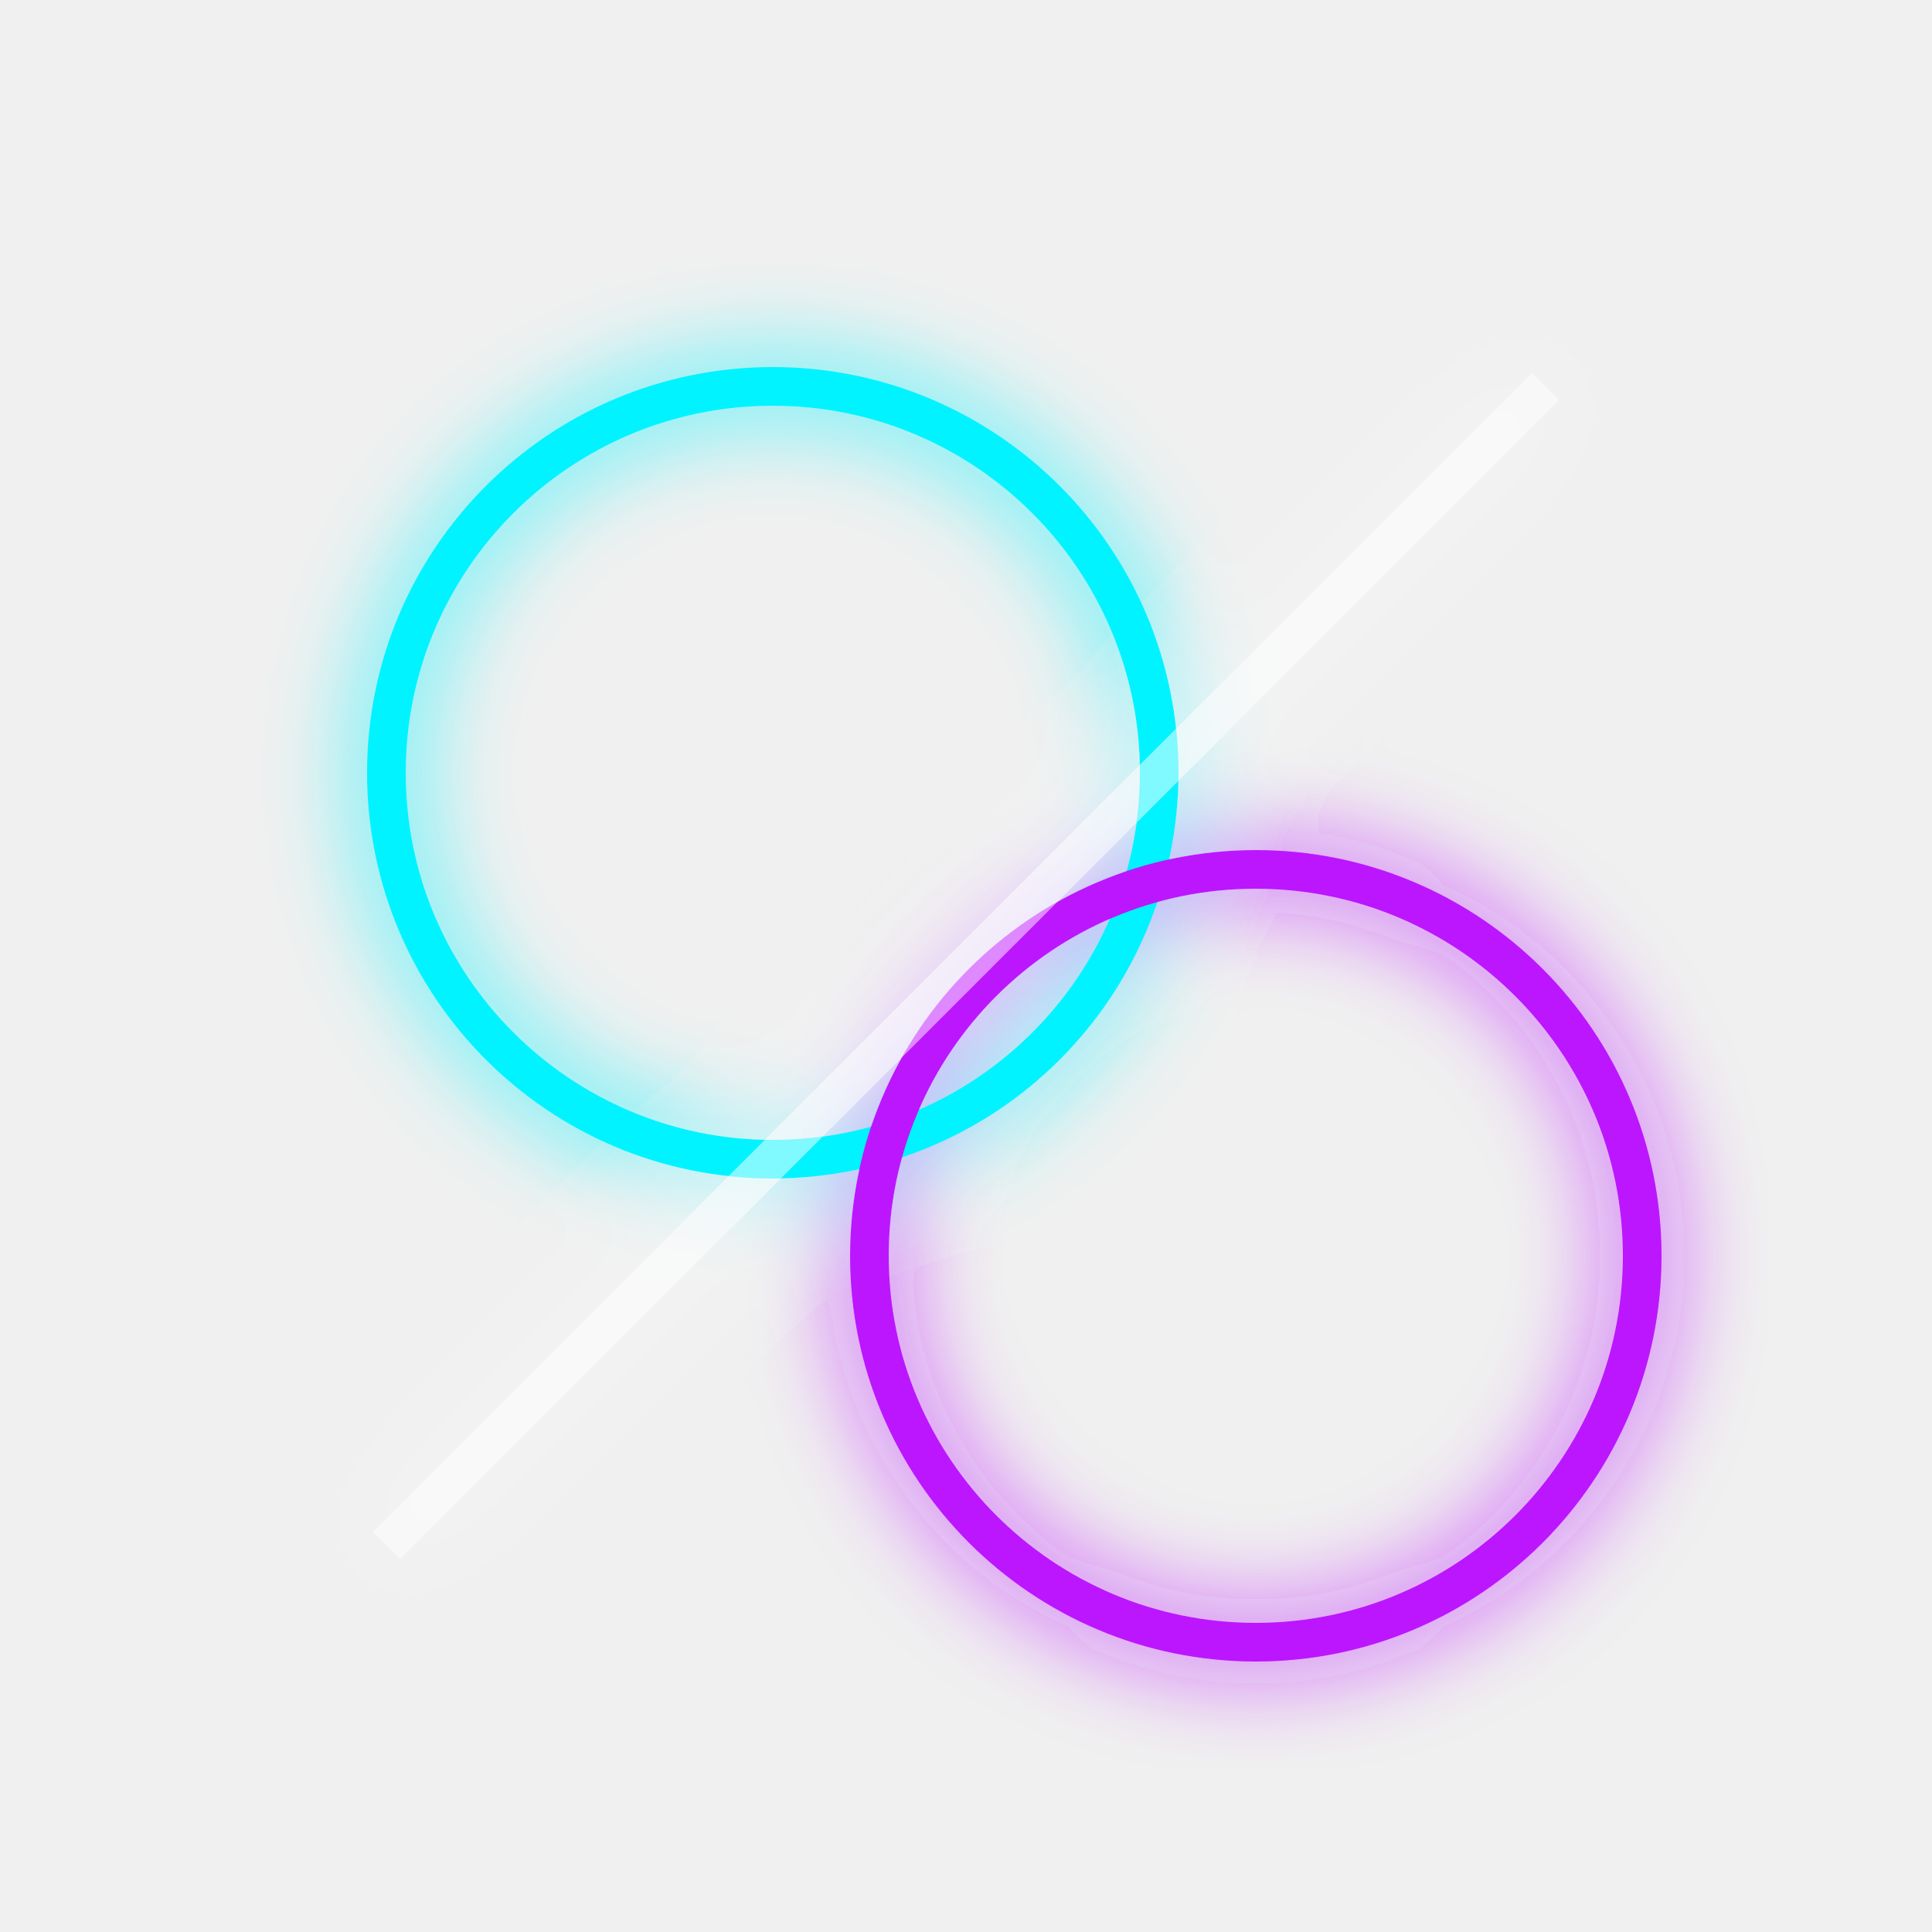
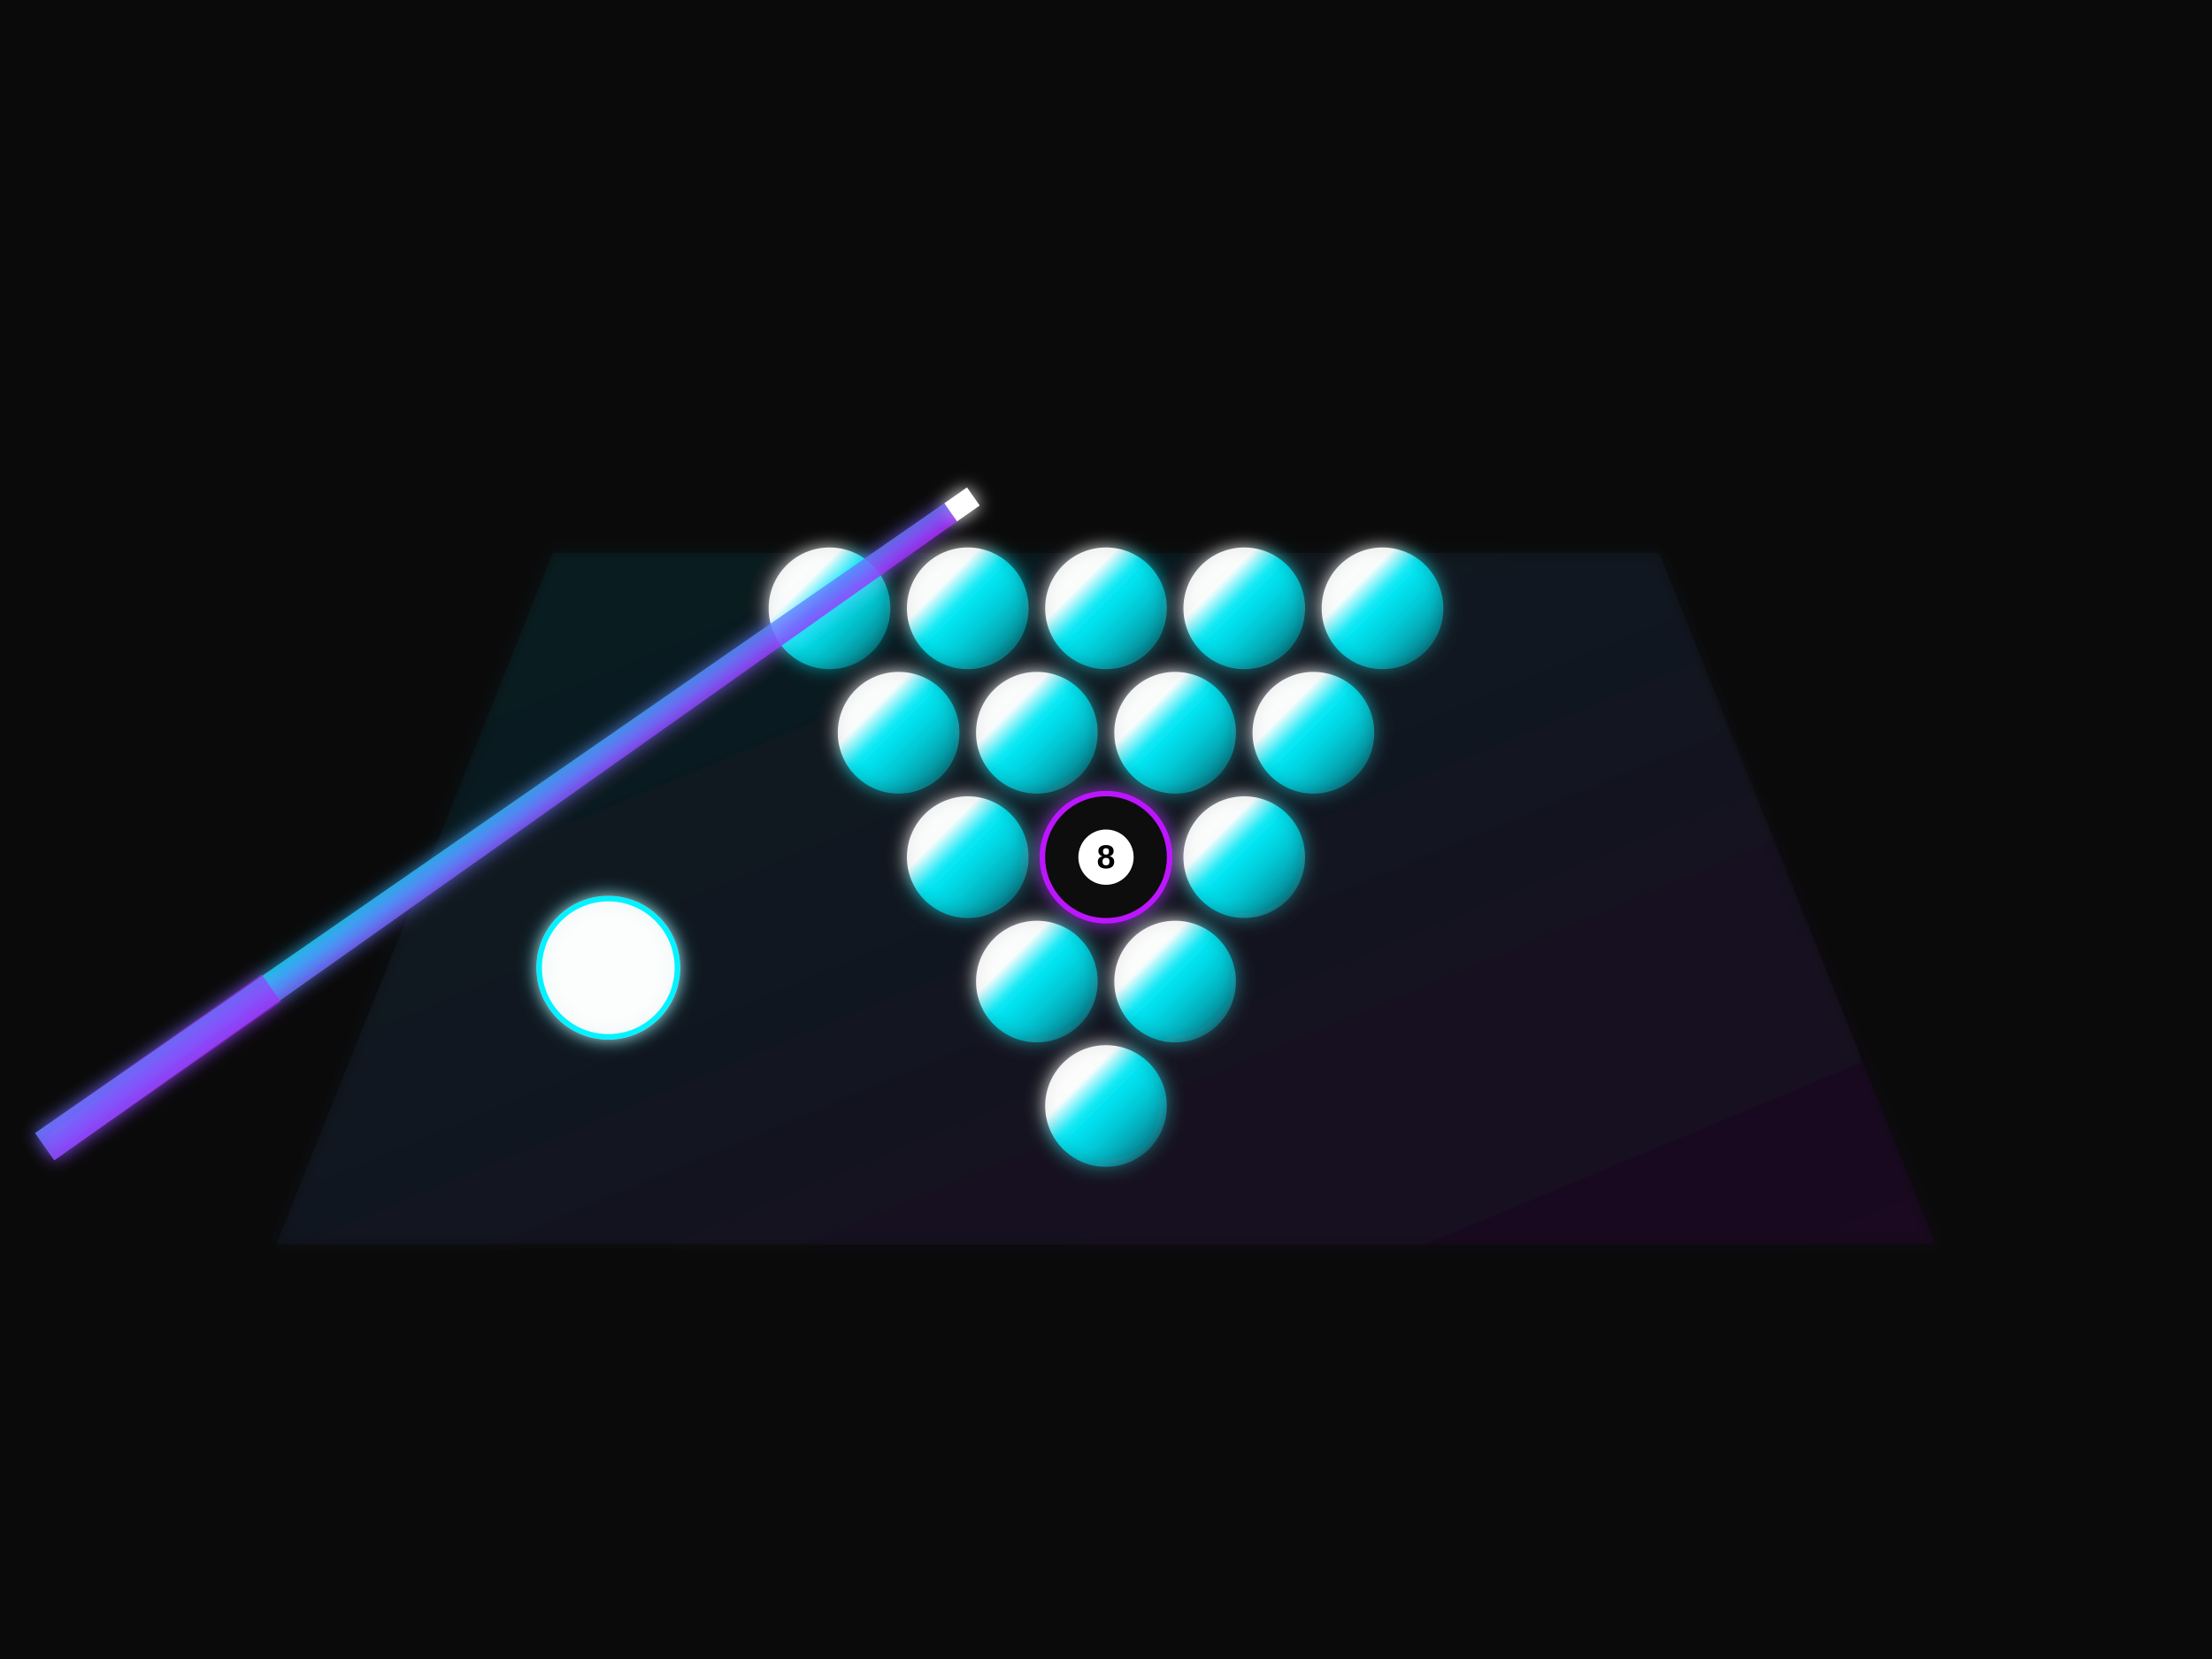
- <svg xmlns="http://www.w3.org/2000/svg" viewBox="0 0 100 100" width="100" height="100">
+ <svg xmlns="http://www.w3.org/2000/svg" width="800" height="600" viewBox="0 0 800 600">
  <defs>
-     <filter id="glow">
-       <feGaussianBlur stdDeviation="2.5" result="coloredBlur" />
+     <linearGradient id="neonGrad" x1="0%" y1="0%" x2="100%" y2="100%">
+       <stop offset="0%" style="stop-color:#00f3ff;stop-opacity:1" />
+       <stop offset="100%" style="stop-color:#bc13fe;stop-opacity:1" />
+     </linearGradient>
+     <linearGradient id="ballGrad" x1="30%" y1="30%" x2="100%" y2="100%">
+       <stop offset="0%" style="stop-color:#fff;stop-opacity:0.9" />
+       <stop offset="20%" style="stop-color:#00f3ff;stop-opacity:0.8" />
+       <stop offset="100%" style="stop-color:#00f3ff;stop-opacity:0.1" />
+     </linearGradient>
+     <linearGradient id="eightBallGrad" x1="30%" y1="30%" x2="100%" y2="100%">
+       <stop offset="0%" style="stop-color:#bc13fe;stop-opacity:0.8" />
+       <stop offset="100%" style="stop-color:#000;stop-opacity:0.8" />
+     </linearGradient>
+     <filter id="glow" x="-50%" y="-50%" width="200%" height="200%">
+       <feGaussianBlur stdDeviation="3" result="coloredBlur" />
      <feMerge>
        <feMergeNode in="coloredBlur" />
        <feMergeNode in="SourceGraphic" />
      </feMerge>
    </filter>
  </defs>
-   <g filter="url(#glow)">
-     <circle cx="40" cy="40" r="20" stroke="#00f3ff" stroke-width="2" fill="none" />
-     <circle cx="65" cy="65" r="20" stroke="#bc13fe" stroke-width="2" fill="none" />
-     <line x1="20" y1="80" x2="80" y2="20" stroke="#ffffff" stroke-width="2" stroke-opacity="0.5" />
+   <rect width="800" height="600" fill="#0a0a0a" />
+   <g transform="translate(400, 300)" filter="url(#glow)">
+     <path d="M-300 150 L300 150 L200 -100 L-200 -100 Z" fill="url(#neonGrad)" opacity="0.05" />
+     <g transform="translate(0, -20)">
+       <circle cx="-100" cy="-60" r="22" fill="url(#ballGrad)" />
+       <circle cx="-50" cy="-60" r="22" fill="url(#ballGrad)" />
+       <circle cx="0" cy="-60" r="22" fill="url(#ballGrad)" />
+       <circle cx="50" cy="-60" r="22" fill="url(#ballGrad)" />
+       <circle cx="100" cy="-60" r="22" fill="url(#ballGrad)" />
+       <circle cx="-75" cy="-15" r="22" fill="url(#ballGrad)" />
+       <circle cx="-25" cy="-15" r="22" fill="url(#ballGrad)" />
+       <circle cx="25" cy="-15" r="22" fill="url(#ballGrad)" />
+       <circle cx="75" cy="-15" r="22" fill="url(#ballGrad)" />
+       <circle cx="-50" cy="30" r="22" fill="url(#ballGrad)" />
+       <g>
+         <circle cx="0" cy="30" r="23" fill="#0a0a0a" stroke="#bc13fe" stroke-width="2" />
+         <circle cx="0" cy="30" r="10" fill="#fff" />
+         <text x="0" y="34" font-family="Arial" font-weight="bold" font-size="12" fill="#000" text-anchor="middle">8</text>
+       </g>
+       <circle cx="50" cy="30" r="22" fill="url(#ballGrad)" />
+       <circle cx="-25" cy="75" r="22" fill="url(#ballGrad)" />
+       <circle cx="25" cy="75" r="22" fill="url(#ballGrad)" />
+       <circle cx="0" cy="120" r="22" fill="url(#ballGrad)" />
+     </g>
+     <g transform="translate(-180, 50)">
+       <circle cx="0" cy="0" r="25" fill="#fff" opacity="0.9" />
+       <circle cx="0" cy="0" r="25" stroke="#00f3ff" stroke-width="2" fill="none" />
+     </g>
+     <g transform="translate(-220, 0) rotate(-35)">
+       <path d="M-200 -6 L200 -4 L200 4 L-200 6 Z" fill="url(#neonGrad)" opacity="0.8" />
+       <rect x="-200" y="-6" width="100" height="12" fill="#bc13fe" opacity="0.5" />
+       <rect x="200" y="-4" width="10" height="8" fill="#fff" />
+     </g>
  </g>
</svg>
